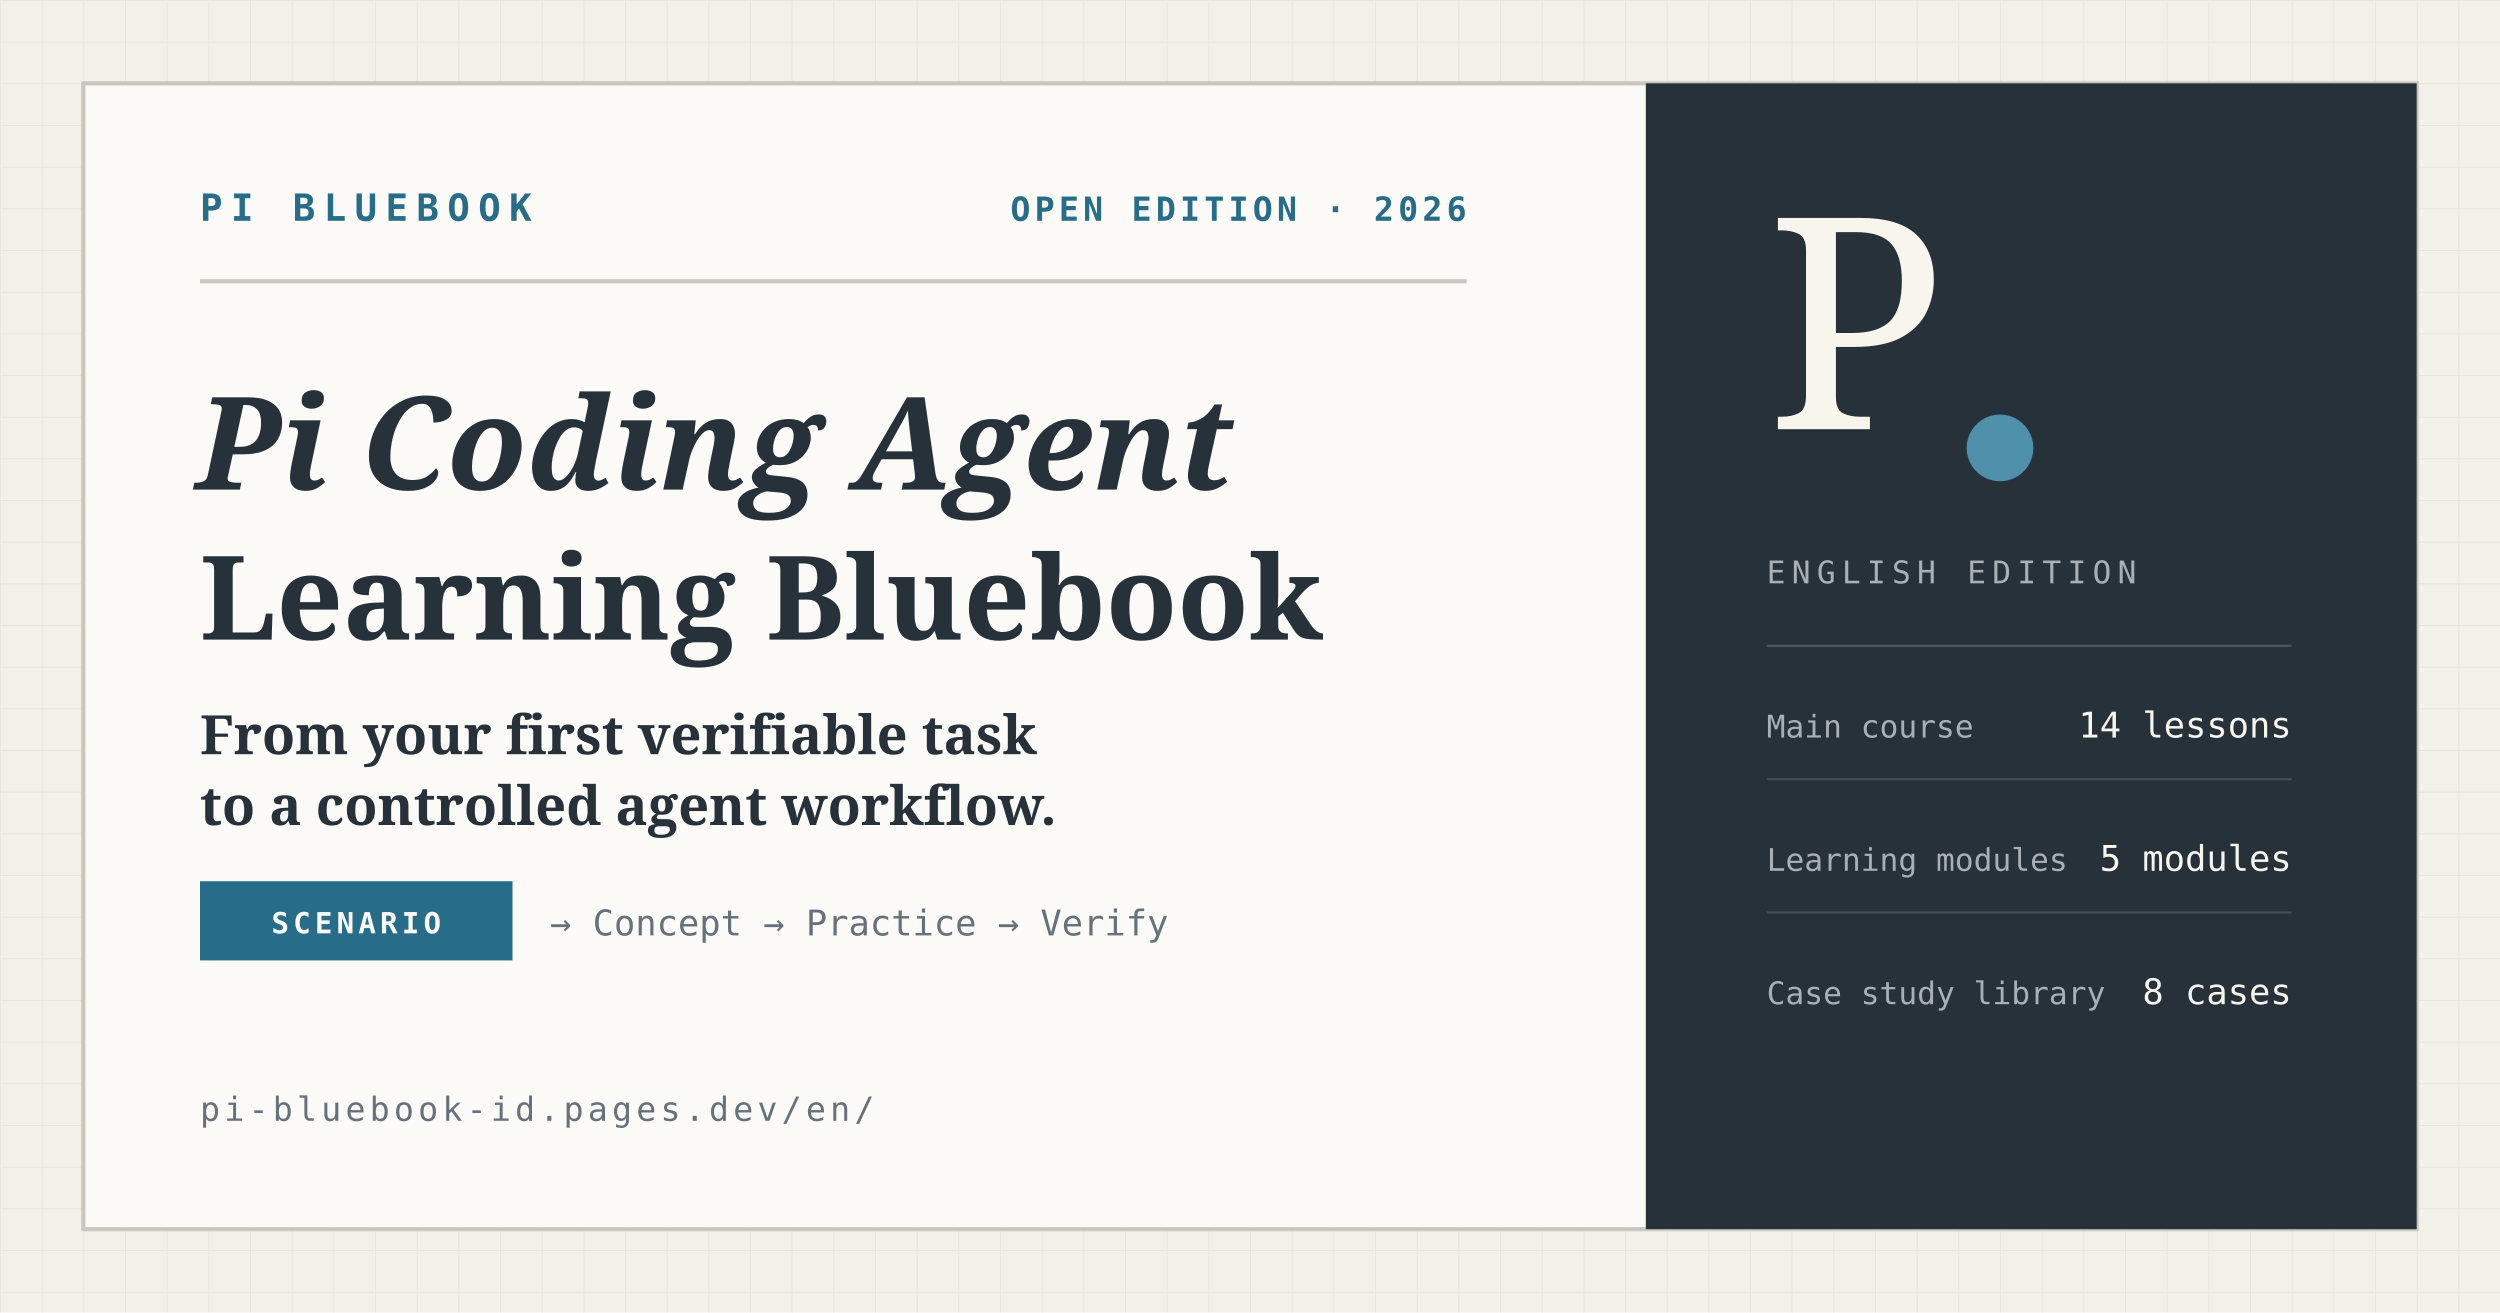
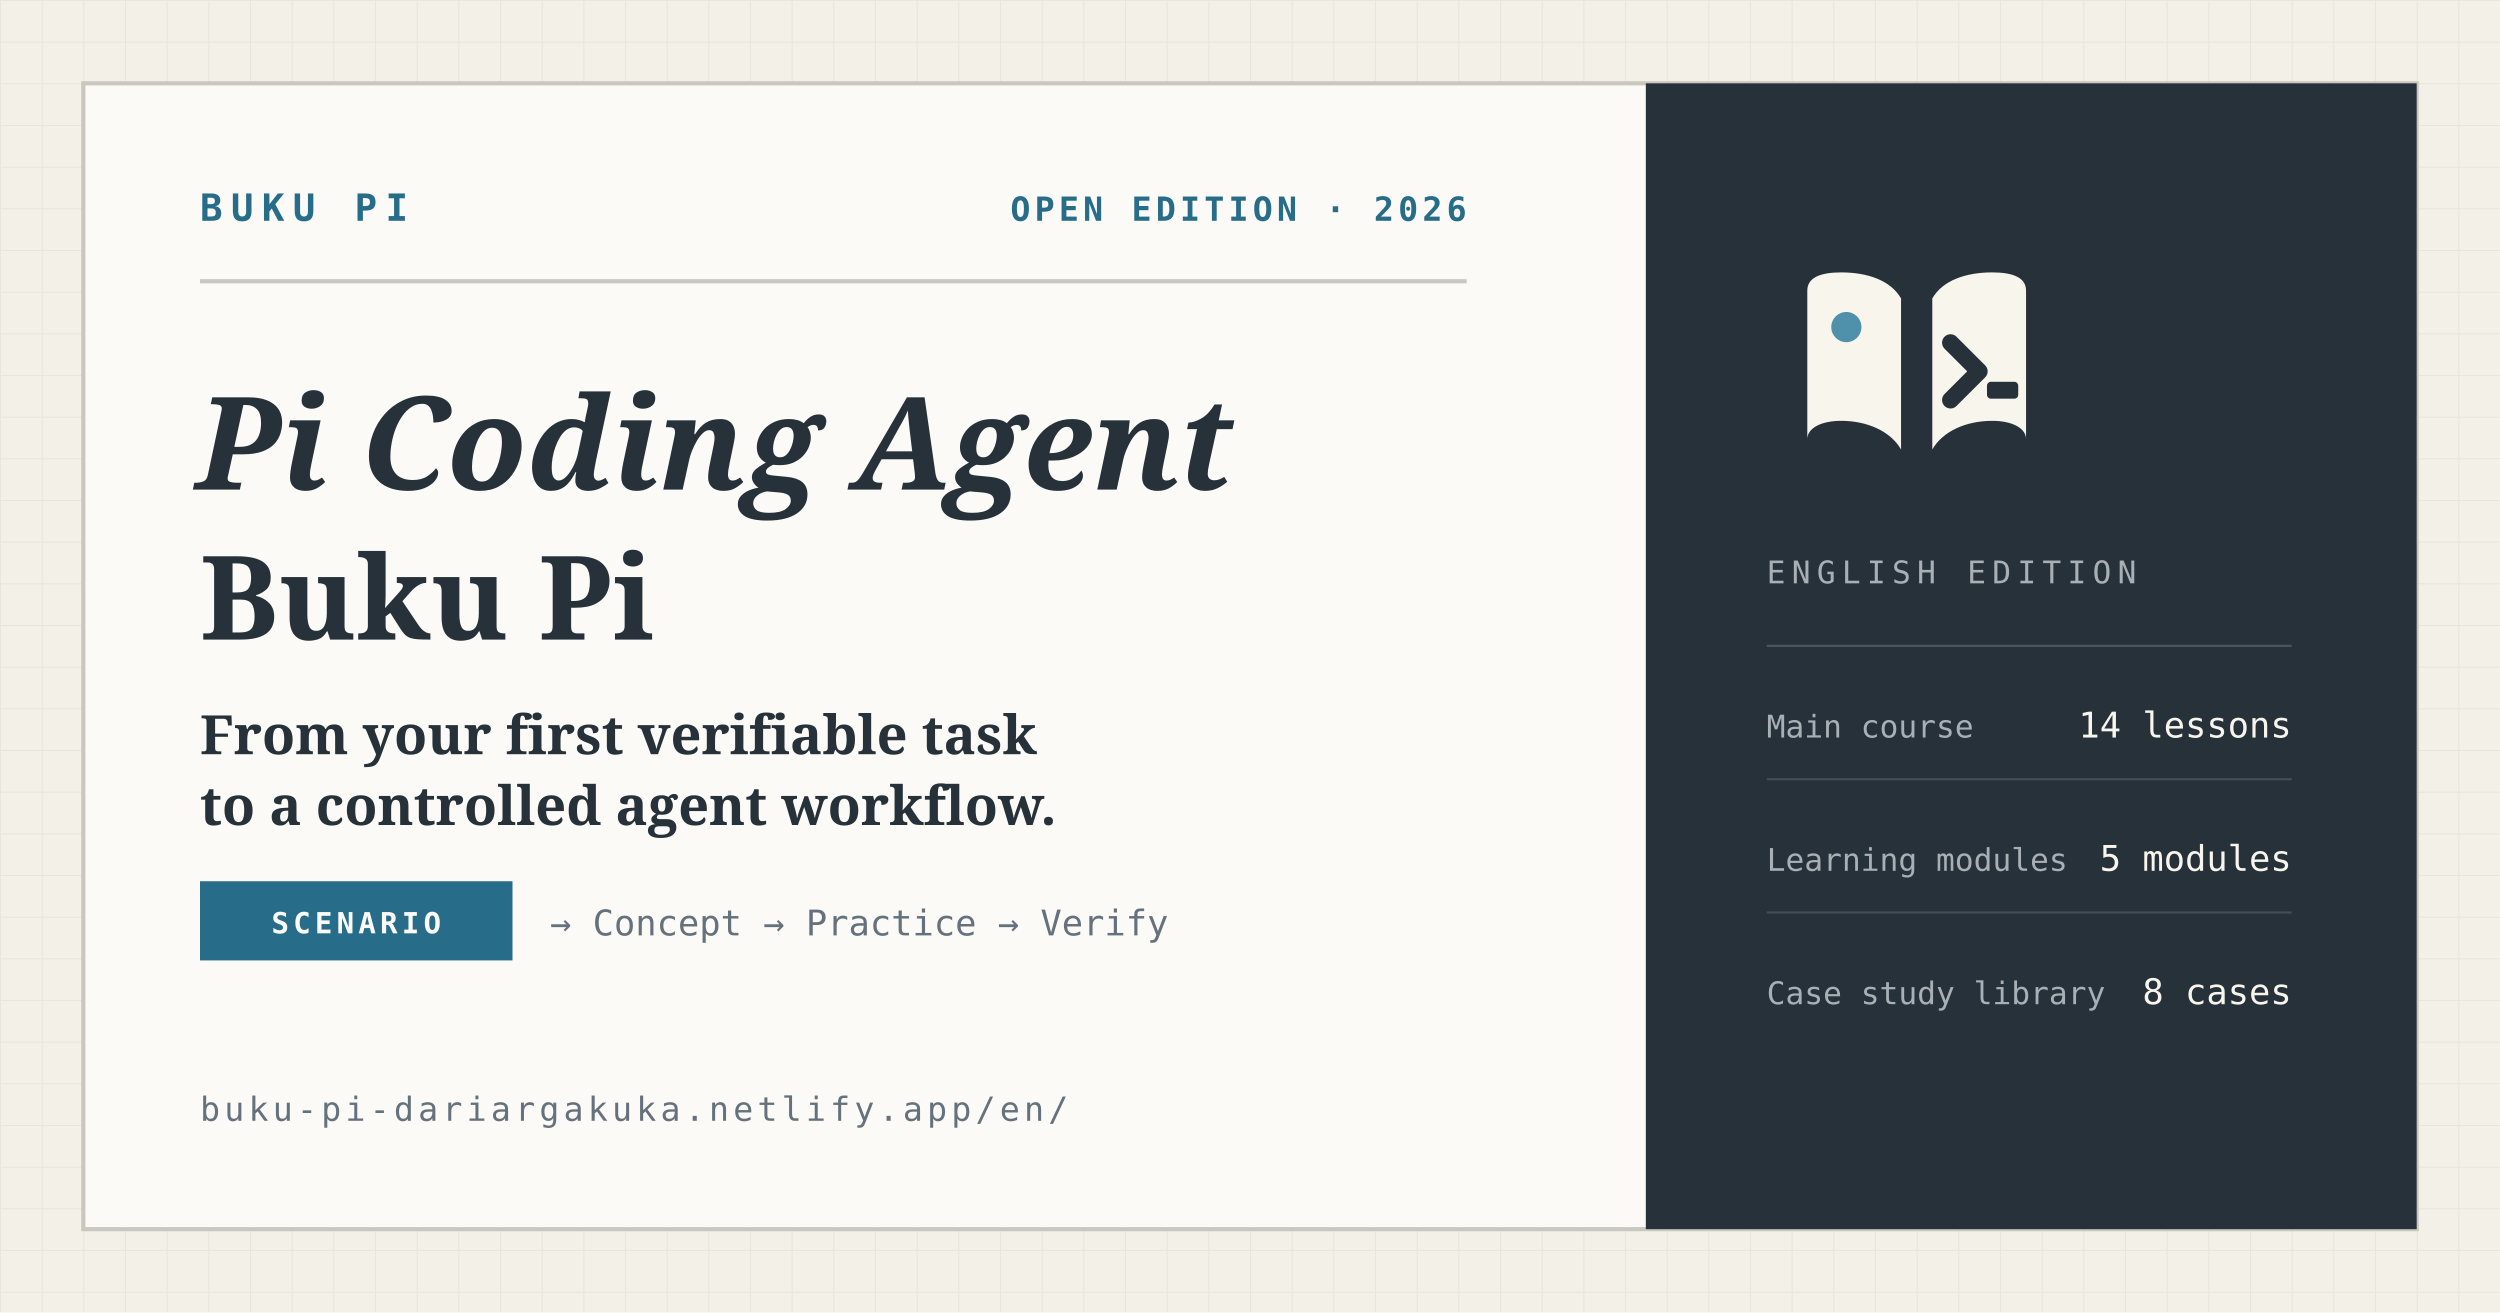
<svg xmlns="http://www.w3.org/2000/svg" width="1200" height="630" viewBox="0 0 1200 630" role="img" aria-labelledby="title desc">
  <defs>
    <pattern id="grid" width="20" height="20" patternUnits="userSpaceOnUse">
      <path d="M20 0H0V20" fill="none" stroke="#26313a" stroke-opacity=".055" stroke-width="1" />
    </pattern>
  </defs>
  <rect width="1200" height="630" fill="#f3f0e8" />
  <rect width="1200" height="630" fill="url(#grid)" />
  <rect x="40" y="40" width="1120" height="550" fill="#fbfaf6" stroke="#c9c7c0" stroke-width="2" />
  <rect x="790" y="40" width="370" height="550" fill="#26313a" />
-   <text x="96" y="106" fill="#276d89" font-family="SFMono-Regular, Menlo, monospace" font-size="18" font-weight="700" letter-spacing="4">PI BLUEBOOK</text>
+   <text x="96" y="106" fill="#276d89" font-family="SFMono-Regular, Menlo, monospace" font-size="18" font-weight="700" letter-spacing="4">BUKU PI</text>
  <text x="704" y="106" fill="#276d89" font-family="SFMono-Regular, Menlo, monospace" font-size="16" font-weight="700" text-anchor="end" letter-spacing="2">OPEN EDITION · 2026</text>
  <line x1="96" y1="135" x2="704" y2="135" stroke="#c9c7c0" stroke-width="2" />
  <text x="94" y="235" fill="#26313a" font-family="Iowan Old Style, Baskerville, Georgia, serif" font-size="62" font-style="italic" font-weight="600">Pi Coding Agent</text>
-   <text x="96" y="307" fill="#26313a" font-family="Iowan Old Style, Baskerville, Georgia, serif" font-size="56" font-weight="600">Learning Bluebook</text>
+   <text x="96" y="307" fill="#26313a" font-family="Iowan Old Style, Baskerville, Georgia, serif" font-size="56" font-weight="600">Buku Pi</text>
  <text x="96" y="362" fill="#26313a" font-family="Iowan Old Style, Baskerville, Georgia, serif" font-size="26" font-weight="600">From your first verifiable task</text>
  <text x="96" y="396" fill="#26313a" font-family="Iowan Old Style, Baskerville, Georgia, serif" font-size="26" font-weight="600">to a controlled agent workflow.</text>
  <rect x="96" y="423" width="150" height="38" fill="#276d89" />
  <text x="171" y="448" fill="#fbfaf6" font-family="SFMono-Regular, Menlo, monospace" font-size="14" font-weight="700" text-anchor="middle" letter-spacing="2">SCENARIO</text>
  <text x="264" y="449" fill="#65727d" font-family="SFMono-Regular, Menlo, monospace" font-size="17">→ Concept → Practice → Verify</text>
-   <text x="96" y="538" fill="#65727d" font-family="SFMono-Regular, Menlo, monospace" font-size="16" letter-spacing="2">pi-bluebook-id.pages.dev/en/</text>
-   <text x="848" y="206" fill="#f8f5ed" font-family="Iowan Old Style, Baskerville, serif" font-size="142">P</text>
-   <circle cx="960" cy="215" r="16" fill="#4f90aa" />
+   <text x="96" y="538" fill="#65727d" font-family="SFMono-Regular, Menlo, monospace" font-size="16" letter-spacing="2">buku-pi-dariargakuka.netlify.app/en/</text>
+   <g transform="translate(845,112) scale(1.25)">
+     <path fill="#f8f5ed" d="M54 25c-4-7-13-10-23-10-8 0-13 2-13 7v57c0-4 5-7 13-7 10 0 19 4 23 11z" />
+     <path fill="#f8f5ed" d="M66 25c4-7 13-10 23-10 8 0 13 2 13 7v57c0-4-5-7-13-7-10 0-19 4-23 11z" />
+     <path fill="none" stroke="#26313a" stroke-width="6.5" stroke-linecap="round" stroke-linejoin="round" d="M73 42l11 11-11 11" />
+     <rect x="87" y="57" width="12" height="6.5" rx="1.5" fill="#26313a" />
+     <circle cx="33" cy="36" r="5.8" fill="#4f90aa" />
+   </g>
  <text x="848" y="280" fill="#a9b0b5" font-family="SFMono-Regular, Menlo, monospace" font-size="15" letter-spacing="3">ENGLISH EDITION</text>
  <line x1="848" y1="310" x2="1100" y2="310" stroke="#65727d" stroke-opacity=".6" />
  <text x="848" y="354" fill="#a9b0b5" font-family="SFMono-Regular, Menlo, monospace" font-size="15">Main course</text>
  <text x="1100" y="354" fill="#f8f5ed" font-family="SFMono-Regular, Menlo, monospace" font-size="17" text-anchor="end">14 lessons</text>
  <line x1="848" y1="374" x2="1100" y2="374" stroke="#65727d" stroke-opacity=".45" />
  <text x="848" y="418" fill="#a9b0b5" font-family="SFMono-Regular, Menlo, monospace" font-size="15">Learning modules</text>
  <text x="1100" y="418" fill="#f8f5ed" font-family="SFMono-Regular, Menlo, monospace" font-size="17" text-anchor="end">5 modules</text>
  <line x1="848" y1="438" x2="1100" y2="438" stroke="#65727d" stroke-opacity=".45" />
  <text x="848" y="482" fill="#a9b0b5" font-family="SFMono-Regular, Menlo, monospace" font-size="15">Case study library</text>
  <text x="1100" y="482" fill="#f8f5ed" font-family="SFMono-Regular, Menlo, monospace" font-size="17" text-anchor="end">8 cases</text>
</svg>
